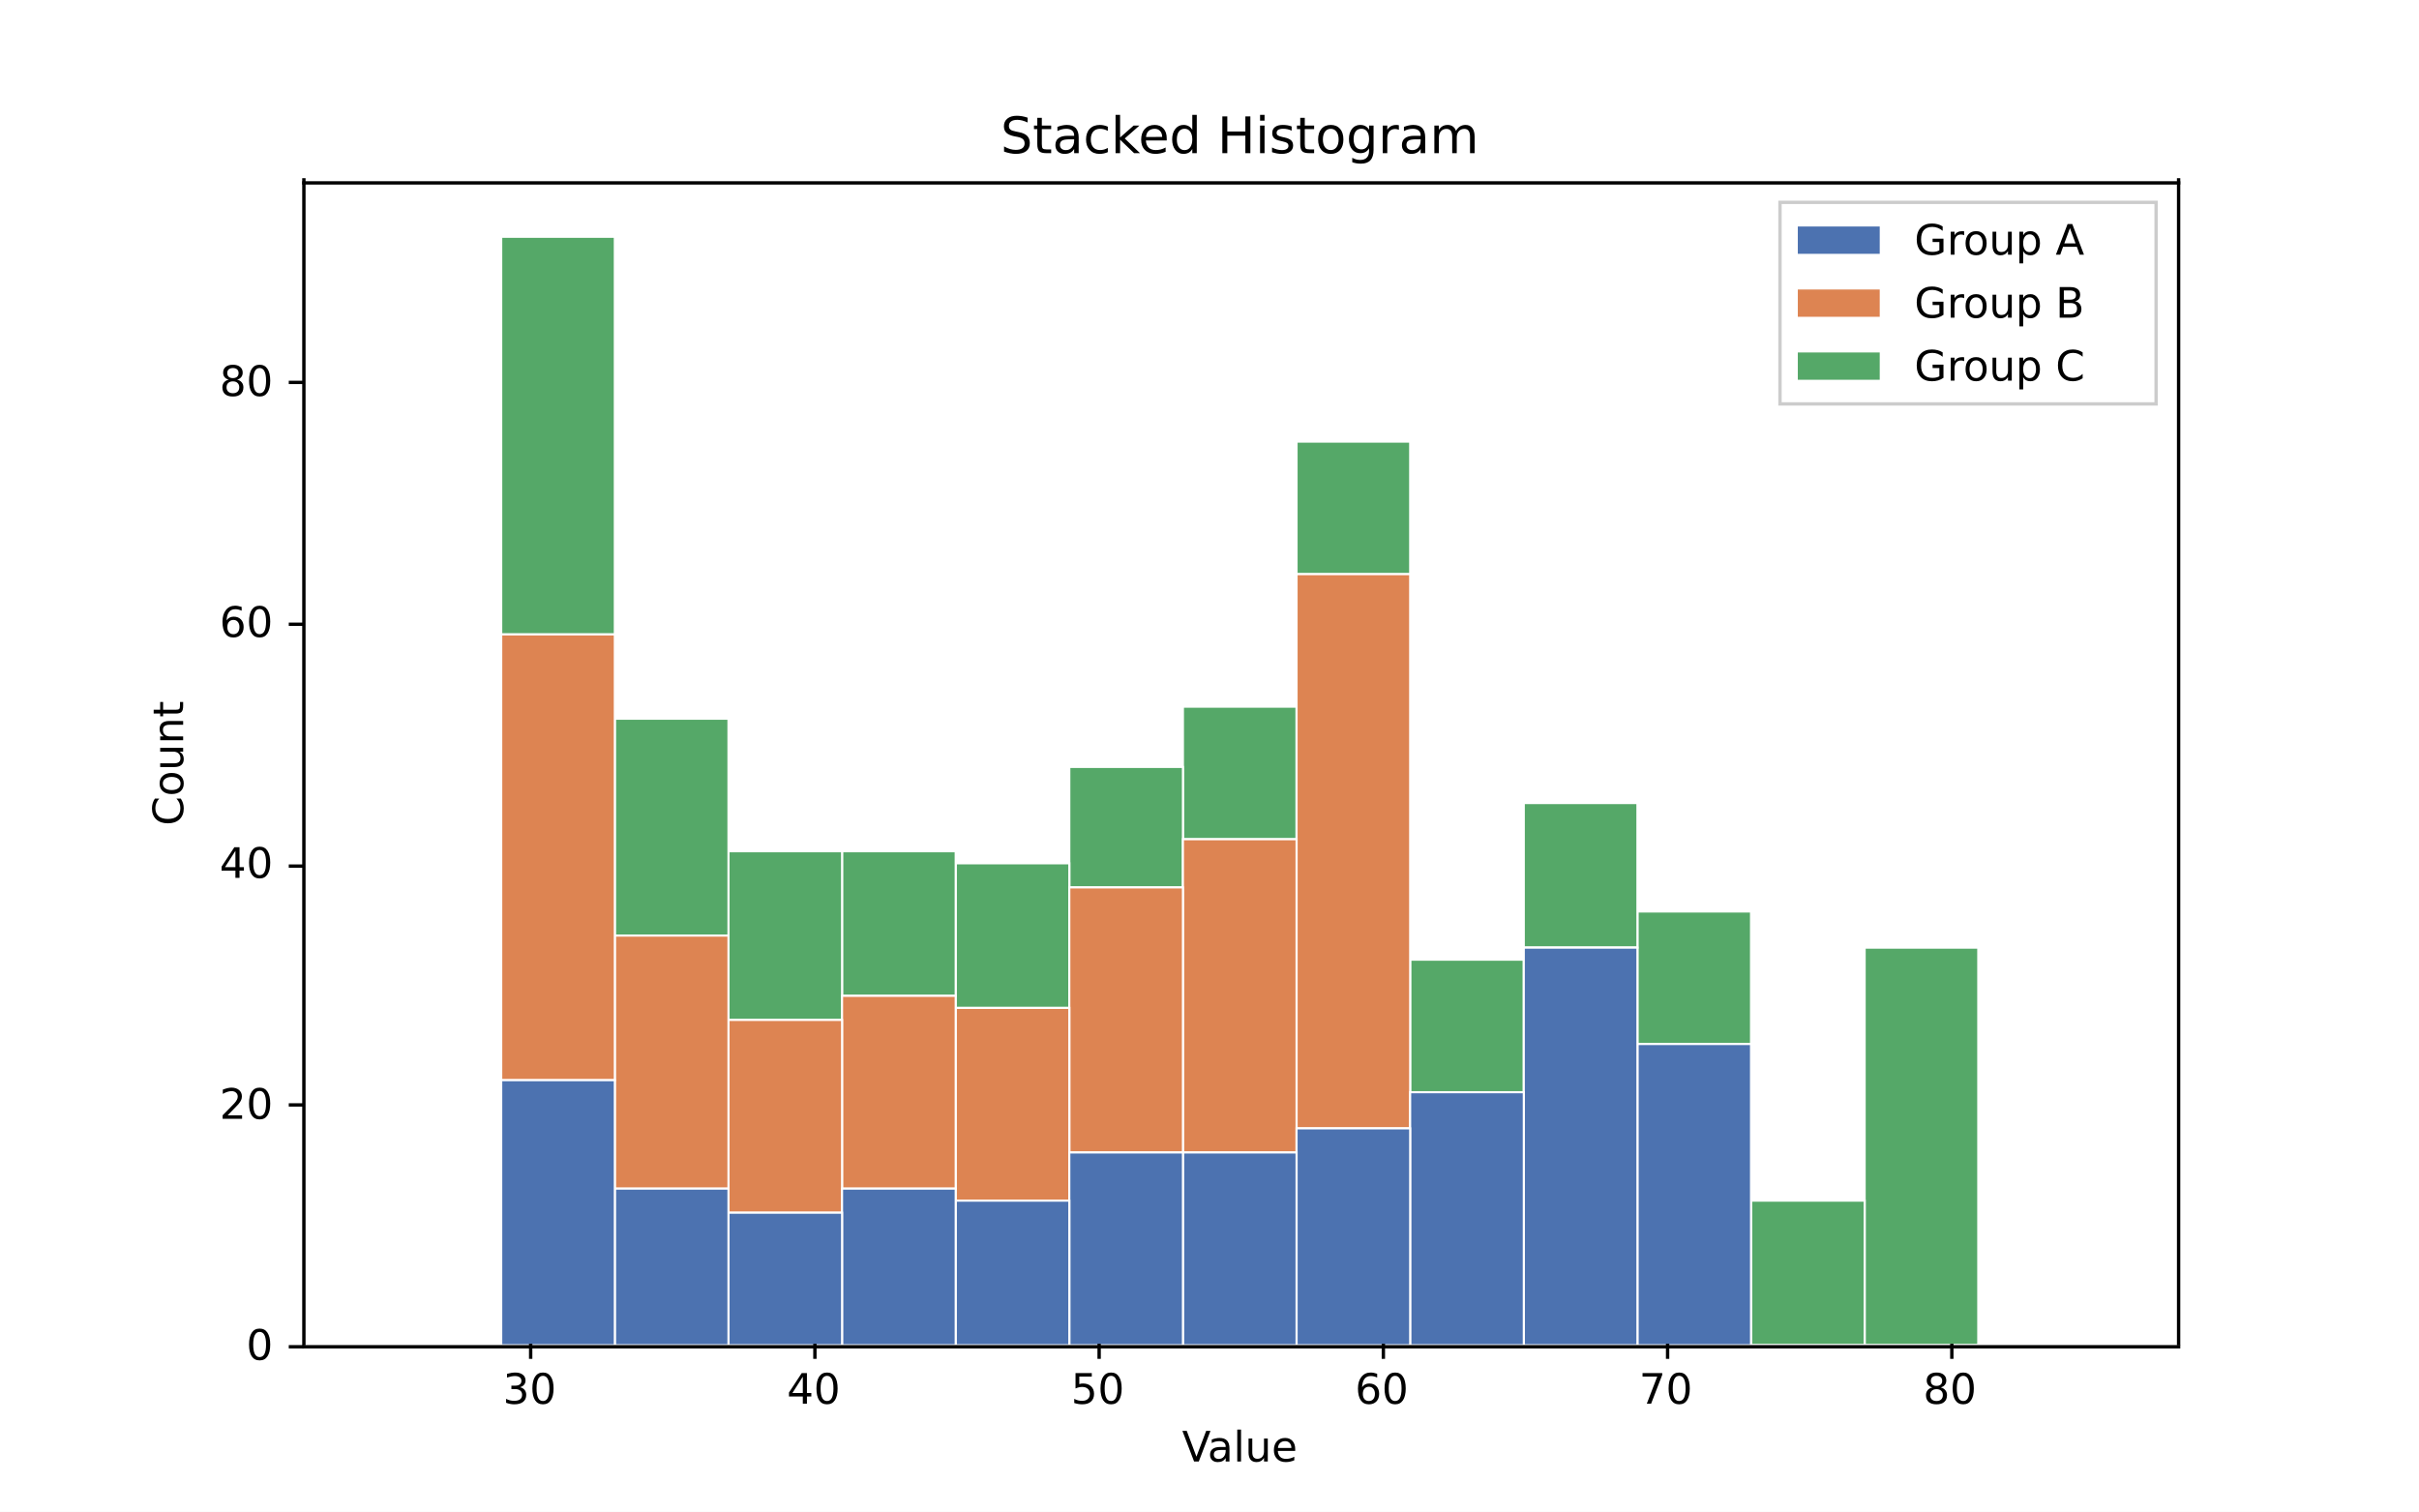
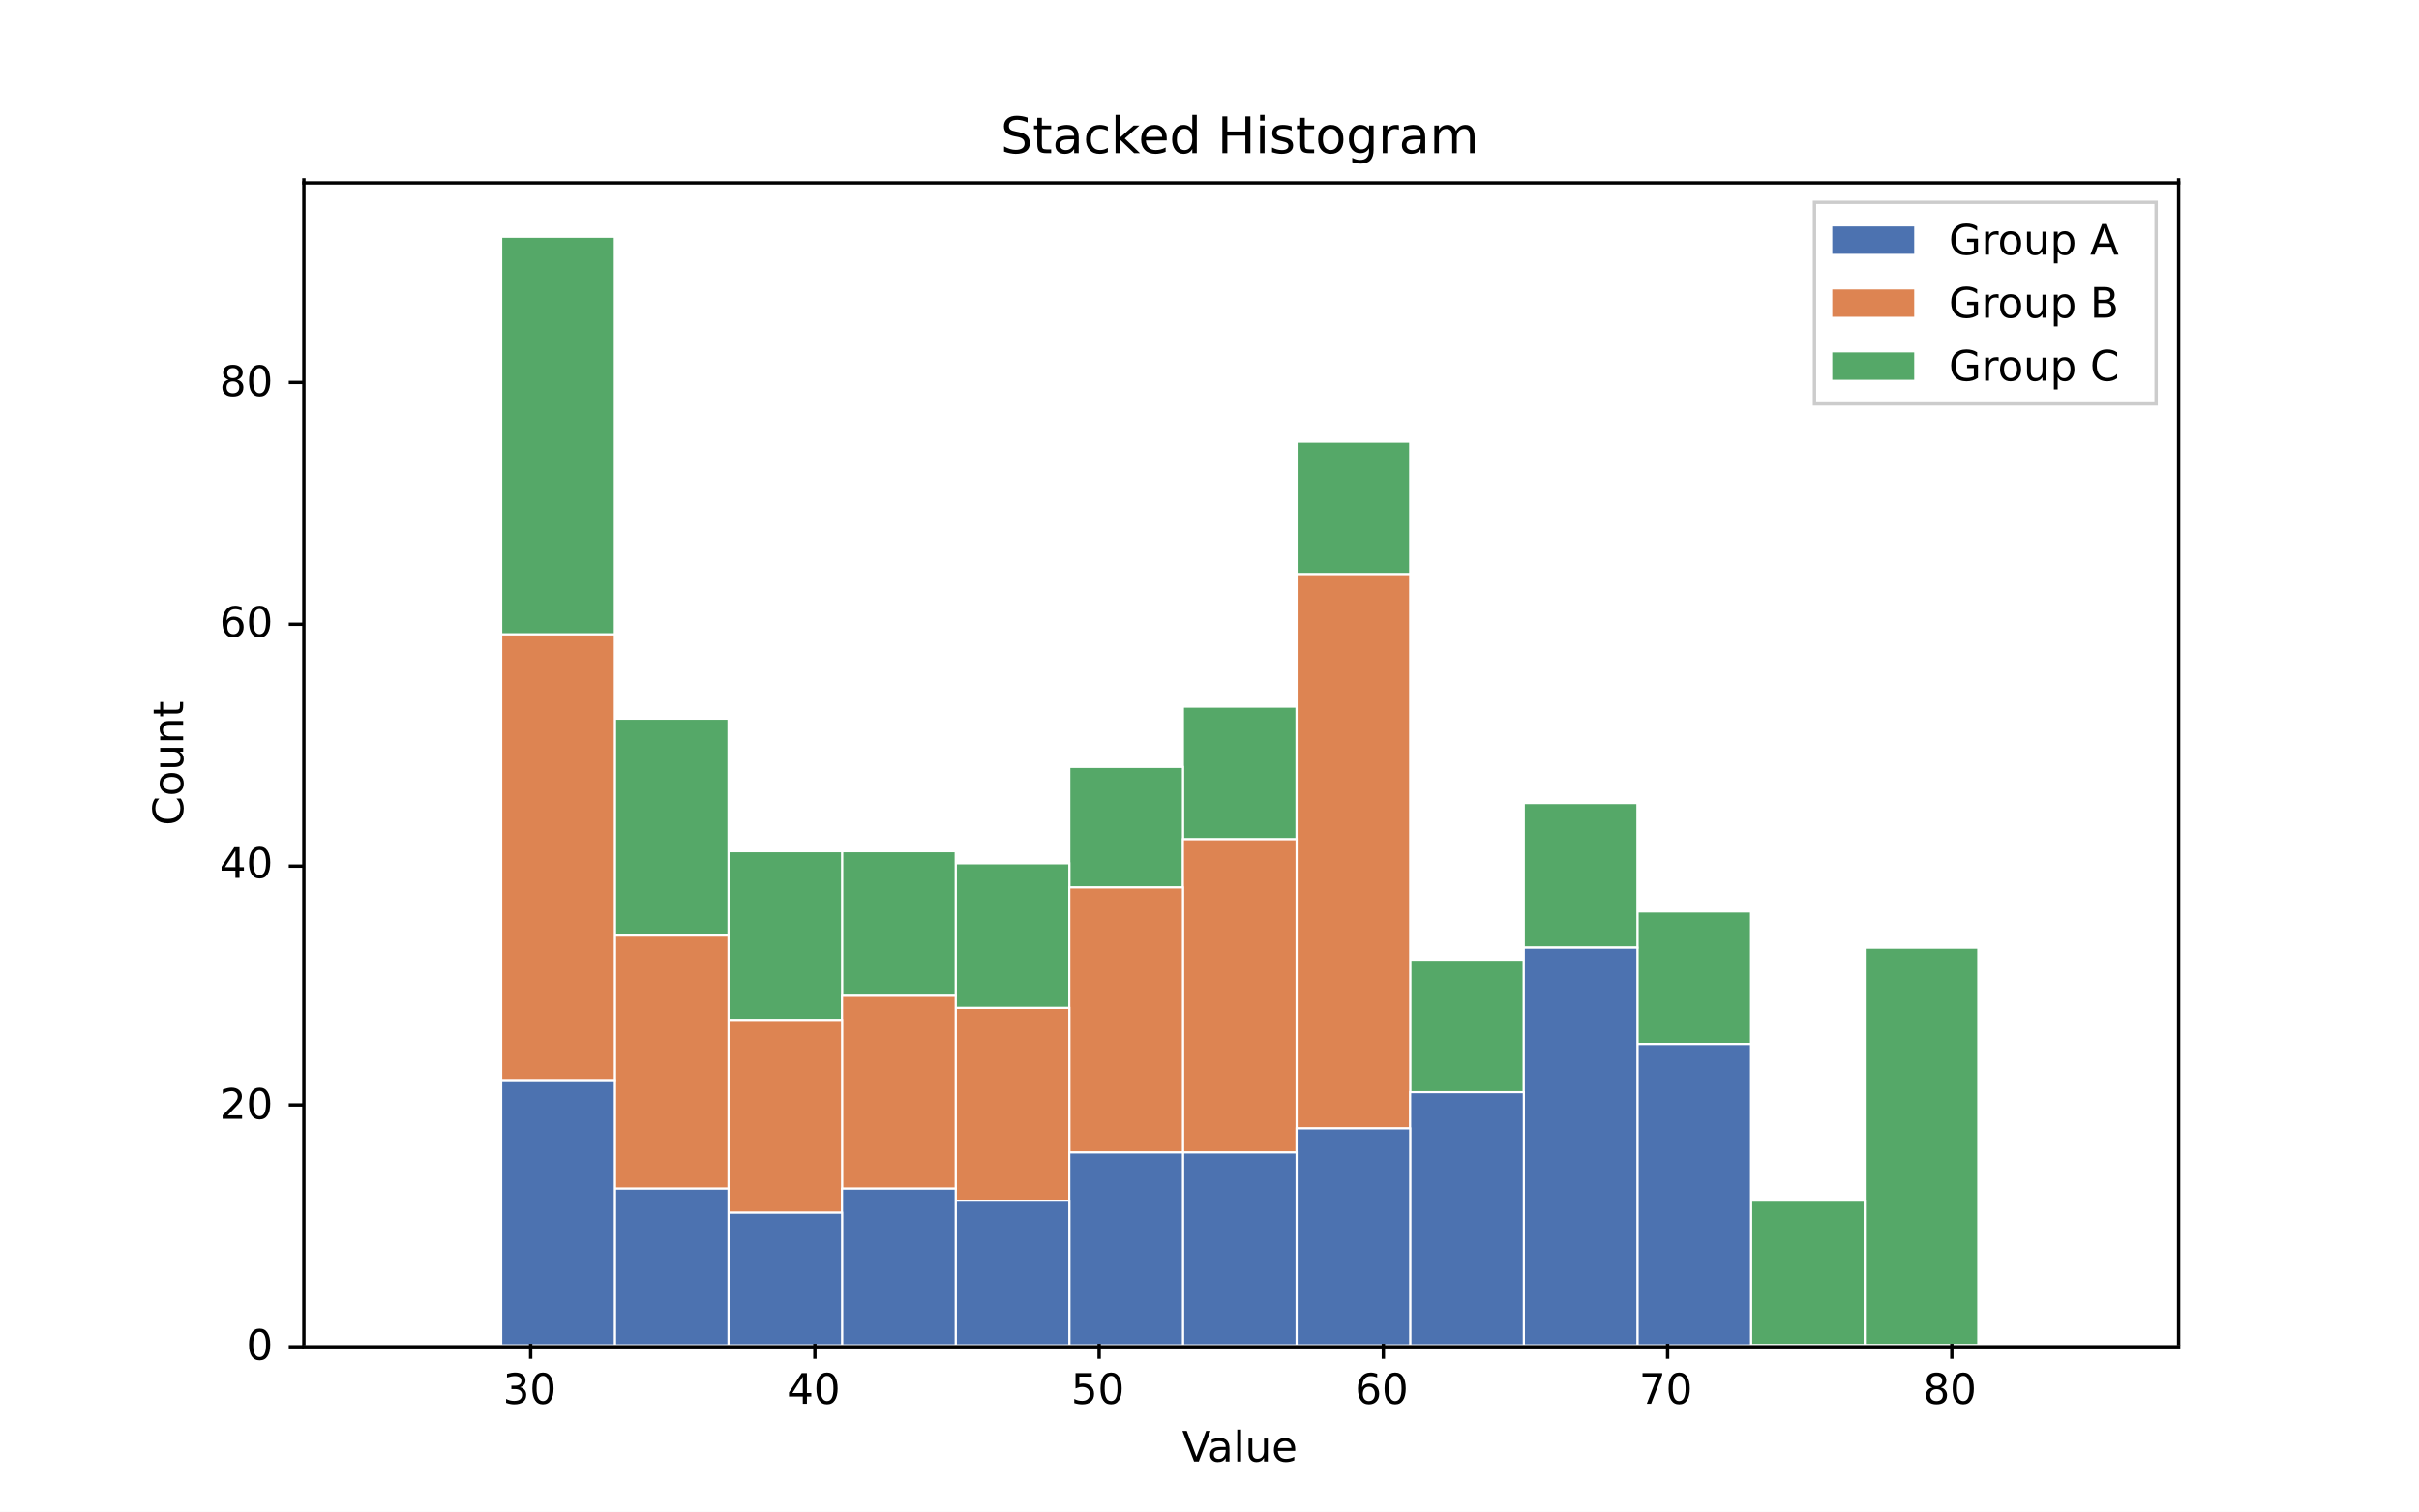
<svg xmlns="http://www.w3.org/2000/svg" width="800" height="500" viewBox="0 0 800 500">
  <defs>
</defs>
  <g transform="translate(0,500) scale(1,-1)">
    <rect width="800" height="500" fill="white" />
    <path d="M 0.00 0.00 L 800.00 0.00 L 800.00 500.00 L 0.00 500.00 L 0.00 0.00 Z " fill="#FFFFFF" fill-opacity="1.00" stroke="#000000" stroke-opacity="1.00" stroke-width="0.00" stroke-linecap="butt" stroke-linejoin="miter" />
    <path d="M 100.00 55.00 L 720.00 55.00 L 720.00 440.00 L 100.00 440.00 L 100.00 55.00 Z " fill="#FFFFFF" fill-opacity="1.00" stroke="none" stroke-opacity="0.00" stroke-width="0.00" stroke-linecap="butt" stroke-linejoin="miter" />
    <path d="M 654.24 55.00 L 691.82 55.00 L 691.82 55.00 L 654.24 55.00 L 654.24 55.00 Z " fill="#55A868" fill-opacity="1.00" stroke="#FFFFFF" stroke-opacity="1.00" stroke-width="0.69" stroke-linecap="butt" stroke-linejoin="miter" />
    <path d="M 616.67 55.00 L 654.24 55.00 L 654.24 186.52 L 616.67 186.52 L 616.67 55.00 Z " fill="#55A868" fill-opacity="1.00" stroke="#FFFFFF" stroke-opacity="1.00" stroke-width="0.69" stroke-linecap="butt" stroke-linejoin="miter" />
    <path d="M 579.09 55.00 L 616.67 55.00 L 616.67 102.83 L 579.09 102.83 L 579.09 55.00 Z " fill="#55A868" fill-opacity="1.00" stroke="#FFFFFF" stroke-opacity="1.00" stroke-width="0.69" stroke-linecap="butt" stroke-linejoin="miter" />
    <path d="M 541.52 154.64 L 579.09 154.64 L 579.09 198.48 L 541.52 198.48 L 541.52 154.64 Z " fill="#55A868" fill-opacity="1.00" stroke="#FFFFFF" stroke-opacity="1.00" stroke-width="0.69" stroke-linecap="butt" stroke-linejoin="miter" />
    <path d="M 503.94 186.52 L 541.52 186.52 L 541.52 234.35 L 503.94 234.35 L 503.94 186.52 Z " fill="#55A868" fill-opacity="1.00" stroke="#FFFFFF" stroke-opacity="1.00" stroke-width="0.69" stroke-linecap="butt" stroke-linejoin="miter" />
    <path d="M 466.36 138.70 L 503.94 138.70 L 503.94 182.54 L 466.36 182.54 L 466.36 138.70 Z " fill="#55A868" fill-opacity="1.00" stroke="#FFFFFF" stroke-opacity="1.00" stroke-width="0.69" stroke-linecap="butt" stroke-linejoin="miter" />
    <path d="M 428.79 310.07 L 466.36 310.07 L 466.36 353.91 L 428.79 353.91 L 428.79 310.07 Z " fill="#55A868" fill-opacity="1.00" stroke="#FFFFFF" stroke-opacity="1.00" stroke-width="0.69" stroke-linecap="butt" stroke-linejoin="miter" />
    <path d="M 391.21 222.39 L 428.79 222.39 L 428.79 266.23 L 391.21 266.23 L 391.21 222.39 Z " fill="#55A868" fill-opacity="1.00" stroke="#FFFFFF" stroke-opacity="1.00" stroke-width="0.69" stroke-linecap="butt" stroke-linejoin="miter" />
    <path d="M 353.64 206.45 L 391.21 206.45 L 391.21 246.30 L 353.64 246.30 L 353.64 206.45 Z " fill="#55A868" fill-opacity="1.00" stroke="#FFFFFF" stroke-opacity="1.00" stroke-width="0.69" stroke-linecap="butt" stroke-linejoin="miter" />
    <path d="M 316.06 166.59 L 353.64 166.59 L 353.64 214.42 L 316.06 214.42 L 316.06 166.59 Z " fill="#55A868" fill-opacity="1.00" stroke="#FFFFFF" stroke-opacity="1.00" stroke-width="0.69" stroke-linecap="butt" stroke-linejoin="miter" />
    <path d="M 278.48 170.58 L 316.06 170.58 L 316.06 218.41 L 278.48 218.41 L 278.48 170.58 Z " fill="#55A868" fill-opacity="1.00" stroke="#FFFFFF" stroke-opacity="1.00" stroke-width="0.69" stroke-linecap="butt" stroke-linejoin="miter" />
    <path d="M 240.91 162.61 L 278.48 162.61 L 278.48 218.41 L 240.91 218.41 L 240.91 162.61 Z " fill="#55A868" fill-opacity="1.00" stroke="#FFFFFF" stroke-opacity="1.00" stroke-width="0.69" stroke-linecap="butt" stroke-linejoin="miter" />
    <path d="M 203.33 190.51 L 240.91 190.51 L 240.91 262.25 L 203.33 262.25 L 203.33 190.51 Z " fill="#55A868" fill-opacity="1.00" stroke="#FFFFFF" stroke-opacity="1.00" stroke-width="0.69" stroke-linecap="butt" stroke-linejoin="miter" />
    <path d="M 165.76 290.14 L 203.33 290.14 L 203.33 421.67 L 165.76 421.67 L 165.76 290.14 Z " fill="#55A868" fill-opacity="1.00" stroke="#FFFFFF" stroke-opacity="1.00" stroke-width="0.69" stroke-linecap="butt" stroke-linejoin="miter" />
    <path d="M 128.18 55.00 L 165.76 55.00 L 165.76 55.00 L 128.18 55.00 L 128.18 55.00 Z " fill="#55A868" fill-opacity="1.00" stroke="#FFFFFF" stroke-opacity="1.00" stroke-width="0.69" stroke-linecap="butt" stroke-linejoin="miter" />
    <path d="M 654.24 55.00 L 691.82 55.00 L 691.82 55.00 L 654.24 55.00 L 654.24 55.00 Z " fill="#DD8452" fill-opacity="1.00" stroke="#FFFFFF" stroke-opacity="1.00" stroke-width="0.69" stroke-linecap="butt" stroke-linejoin="miter" />
    <path d="M 616.67 55.00 L 654.24 55.00 L 654.24 55.00 L 616.67 55.00 L 616.67 55.00 Z " fill="#DD8452" fill-opacity="1.00" stroke="#FFFFFF" stroke-opacity="1.00" stroke-width="0.69" stroke-linecap="butt" stroke-linejoin="miter" />
    <path d="M 579.09 55.00 L 616.67 55.00 L 616.67 55.00 L 579.09 55.00 L 579.09 55.00 Z " fill="#DD8452" fill-opacity="1.00" stroke="#FFFFFF" stroke-opacity="1.00" stroke-width="0.69" stroke-linecap="butt" stroke-linejoin="miter" />
    <path d="M 541.52 154.64 L 579.09 154.64 L 579.09 154.64 L 541.52 154.64 L 541.52 154.64 Z " fill="#DD8452" fill-opacity="1.00" stroke="#FFFFFF" stroke-opacity="1.00" stroke-width="0.69" stroke-linecap="butt" stroke-linejoin="miter" />
    <path d="M 503.94 186.52 L 541.52 186.52 L 541.52 186.52 L 503.94 186.52 L 503.94 186.52 Z " fill="#DD8452" fill-opacity="1.00" stroke="#FFFFFF" stroke-opacity="1.00" stroke-width="0.69" stroke-linecap="butt" stroke-linejoin="miter" />
    <path d="M 466.36 138.70 L 503.94 138.70 L 503.94 138.70 L 466.36 138.70 L 466.36 138.70 Z " fill="#DD8452" fill-opacity="1.00" stroke="#FFFFFF" stroke-opacity="1.00" stroke-width="0.69" stroke-linecap="butt" stroke-linejoin="miter" />
    <path d="M 428.79 126.74 L 466.36 126.74 L 466.36 310.07 L 428.79 310.07 L 428.79 126.74 Z " fill="#DD8452" fill-opacity="1.00" stroke="#FFFFFF" stroke-opacity="1.00" stroke-width="0.69" stroke-linecap="butt" stroke-linejoin="miter" />
    <path d="M 391.21 118.77 L 428.79 118.77 L 428.79 222.39 L 391.21 222.39 L 391.21 118.77 Z " fill="#DD8452" fill-opacity="1.00" stroke="#FFFFFF" stroke-opacity="1.00" stroke-width="0.69" stroke-linecap="butt" stroke-linejoin="miter" />
    <path d="M 353.64 118.77 L 391.21 118.77 L 391.21 206.45 L 353.64 206.45 L 353.64 118.77 Z " fill="#DD8452" fill-opacity="1.00" stroke="#FFFFFF" stroke-opacity="1.00" stroke-width="0.69" stroke-linecap="butt" stroke-linejoin="miter" />
    <path d="M 316.06 102.83 L 353.64 102.83 L 353.64 166.59 L 316.06 166.59 L 316.06 102.83 Z " fill="#DD8452" fill-opacity="1.00" stroke="#FFFFFF" stroke-opacity="1.00" stroke-width="0.69" stroke-linecap="butt" stroke-linejoin="miter" />
    <path d="M 278.48 106.81 L 316.06 106.81 L 316.06 170.58 L 278.48 170.58 L 278.48 106.81 Z " fill="#DD8452" fill-opacity="1.00" stroke="#FFFFFF" stroke-opacity="1.00" stroke-width="0.69" stroke-linecap="butt" stroke-linejoin="miter" />
    <path d="M 240.91 98.84 L 278.48 98.84 L 278.48 162.61 L 240.91 162.61 L 240.91 98.84 Z " fill="#DD8452" fill-opacity="1.00" stroke="#FFFFFF" stroke-opacity="1.00" stroke-width="0.69" stroke-linecap="butt" stroke-linejoin="miter" />
    <path d="M 203.33 106.81 L 240.91 106.81 L 240.91 190.51 L 203.33 190.51 L 203.33 106.81 Z " fill="#DD8452" fill-opacity="1.00" stroke="#FFFFFF" stroke-opacity="1.00" stroke-width="0.69" stroke-linecap="butt" stroke-linejoin="miter" />
    <path d="M 165.76 142.68 L 203.33 142.68 L 203.33 290.14 L 165.76 290.14 L 165.76 142.68 Z " fill="#DD8452" fill-opacity="1.00" stroke="#FFFFFF" stroke-opacity="1.00" stroke-width="0.69" stroke-linecap="butt" stroke-linejoin="miter" />
    <path d="M 128.18 55.00 L 165.76 55.00 L 165.76 55.00 L 128.18 55.00 L 128.18 55.00 Z " fill="#DD8452" fill-opacity="1.00" stroke="#FFFFFF" stroke-opacity="1.00" stroke-width="0.69" stroke-linecap="butt" stroke-linejoin="miter" />
    <path d="M 654.24 55.00 L 691.82 55.00 L 691.82 55.00 L 654.24 55.00 L 654.24 55.00 Z " fill="#4C72B0" fill-opacity="1.00" stroke="#FFFFFF" stroke-opacity="1.00" stroke-width="0.69" stroke-linecap="butt" stroke-linejoin="miter" />
    <path d="M 616.67 55.00 L 654.24 55.00 L 654.24 55.00 L 616.67 55.00 L 616.67 55.00 Z " fill="#4C72B0" fill-opacity="1.00" stroke="#FFFFFF" stroke-opacity="1.00" stroke-width="0.69" stroke-linecap="butt" stroke-linejoin="miter" />
    <path d="M 579.09 55.00 L 616.67 55.00 L 616.67 55.00 L 579.09 55.00 L 579.09 55.00 Z " fill="#4C72B0" fill-opacity="1.00" stroke="#FFFFFF" stroke-opacity="1.00" stroke-width="0.69" stroke-linecap="butt" stroke-linejoin="miter" />
    <path d="M 541.52 55.00 L 579.09 55.00 L 579.09 154.64 L 541.52 154.64 L 541.52 55.00 Z " fill="#4C72B0" fill-opacity="1.00" stroke="#FFFFFF" stroke-opacity="1.00" stroke-width="0.69" stroke-linecap="butt" stroke-linejoin="miter" />
    <path d="M 503.94 55.00 L 541.52 55.00 L 541.52 186.52 L 503.94 186.52 L 503.94 55.00 Z " fill="#4C72B0" fill-opacity="1.00" stroke="#FFFFFF" stroke-opacity="1.00" stroke-width="0.69" stroke-linecap="butt" stroke-linejoin="miter" />
    <path d="M 466.36 55.00 L 503.94 55.00 L 503.94 138.70 L 466.36 138.70 L 466.36 55.00 Z " fill="#4C72B0" fill-opacity="1.00" stroke="#FFFFFF" stroke-opacity="1.00" stroke-width="0.69" stroke-linecap="butt" stroke-linejoin="miter" />
    <path d="M 428.79 55.00 L 466.36 55.00 L 466.36 126.74 L 428.79 126.74 L 428.79 55.00 Z " fill="#4C72B0" fill-opacity="1.00" stroke="#FFFFFF" stroke-opacity="1.00" stroke-width="0.69" stroke-linecap="butt" stroke-linejoin="miter" />
    <path d="M 391.21 55.00 L 428.79 55.00 L 428.79 118.77 L 391.21 118.77 L 391.21 55.00 Z " fill="#4C72B0" fill-opacity="1.00" stroke="#FFFFFF" stroke-opacity="1.00" stroke-width="0.69" stroke-linecap="butt" stroke-linejoin="miter" />
    <path d="M 353.64 55.00 L 391.21 55.00 L 391.21 118.77 L 353.64 118.77 L 353.64 55.00 Z " fill="#4C72B0" fill-opacity="1.00" stroke="#FFFFFF" stroke-opacity="1.00" stroke-width="0.69" stroke-linecap="butt" stroke-linejoin="miter" />
    <path d="M 316.06 55.00 L 353.64 55.00 L 353.64 102.83 L 316.06 102.83 L 316.06 55.00 Z " fill="#4C72B0" fill-opacity="1.00" stroke="#FFFFFF" stroke-opacity="1.00" stroke-width="0.69" stroke-linecap="butt" stroke-linejoin="miter" />
    <path d="M 278.48 55.00 L 316.06 55.00 L 316.06 106.81 L 278.48 106.81 L 278.48 55.00 Z " fill="#4C72B0" fill-opacity="1.00" stroke="#FFFFFF" stroke-opacity="1.00" stroke-width="0.69" stroke-linecap="butt" stroke-linejoin="miter" />
    <path d="M 240.91 55.00 L 278.48 55.00 L 278.48 98.84 L 240.91 98.84 L 240.91 55.00 Z " fill="#4C72B0" fill-opacity="1.00" stroke="#FFFFFF" stroke-opacity="1.00" stroke-width="0.69" stroke-linecap="butt" stroke-linejoin="miter" />
    <path d="M 203.33 55.00 L 240.91 55.00 L 240.91 106.81 L 203.33 106.81 L 203.33 55.00 Z " fill="#4C72B0" fill-opacity="1.00" stroke="#FFFFFF" stroke-opacity="1.00" stroke-width="0.69" stroke-linecap="butt" stroke-linejoin="miter" />
    <path d="M 165.76 55.00 L 203.33 55.00 L 203.33 142.68 L 165.76 142.68 L 165.76 55.00 Z " fill="#4C72B0" fill-opacity="1.00" stroke="#FFFFFF" stroke-opacity="1.00" stroke-width="0.69" stroke-linecap="butt" stroke-linejoin="miter" />
    <path d="M 128.18 55.00 L 165.76 55.00 L 165.76 55.00 L 128.18 55.00 L 128.18 55.00 Z " fill="#4C72B0" fill-opacity="1.00" stroke="#FFFFFF" stroke-opacity="1.00" stroke-width="0.69" stroke-linecap="butt" stroke-linejoin="miter" />
    <text font-family="DejaVu Sans" font-size="16.67" fill="#000000" fill-opacity="1.00" text-anchor="middle" transform="translate(410.00,449.33) scale(1,-1)">Stacked Histogram</text>
    <path d="M 175.50 55.50 L 175.50 50.50 " fill="none" fill-opacity="0.00" stroke="#000000" stroke-opacity="1.00" stroke-width="1.11" stroke-linecap="butt" stroke-linejoin="miter" />
    <text font-family="DejaVu Sans" font-size="13.89" fill="#000000" fill-opacity="1.00" text-anchor="middle" dominant-baseline="text-before-edge" transform="translate(175.15,45.28) scale(1,-1)">30</text>
    <path d="M 269.50 55.50 L 269.50 50.50 " fill="none" fill-opacity="0.00" stroke="#000000" stroke-opacity="1.00" stroke-width="1.11" stroke-linecap="butt" stroke-linejoin="miter" />
    <text font-family="DejaVu Sans" font-size="13.89" fill="#000000" fill-opacity="1.00" text-anchor="middle" dominant-baseline="text-before-edge" transform="translate(269.09,45.28) scale(1,-1)">40</text>
    <path d="M 363.50 55.50 L 363.50 50.50 " fill="none" fill-opacity="0.00" stroke="#000000" stroke-opacity="1.00" stroke-width="1.11" stroke-linecap="butt" stroke-linejoin="miter" />
    <text font-family="DejaVu Sans" font-size="13.89" fill="#000000" fill-opacity="1.00" text-anchor="middle" dominant-baseline="text-before-edge" transform="translate(363.03,45.28) scale(1,-1)">50</text>
    <path d="M 457.50 55.50 L 457.50 50.50 " fill="none" fill-opacity="0.00" stroke="#000000" stroke-opacity="1.00" stroke-width="1.11" stroke-linecap="butt" stroke-linejoin="miter" />
    <text font-family="DejaVu Sans" font-size="13.89" fill="#000000" fill-opacity="1.00" text-anchor="middle" dominant-baseline="text-before-edge" transform="translate(456.97,45.28) scale(1,-1)">60</text>
    <path d="M 551.50 55.50 L 551.50 50.50 " fill="none" fill-opacity="0.00" stroke="#000000" stroke-opacity="1.00" stroke-width="1.11" stroke-linecap="butt" stroke-linejoin="miter" />
    <text font-family="DejaVu Sans" font-size="13.89" fill="#000000" fill-opacity="1.00" text-anchor="middle" dominant-baseline="text-before-edge" transform="translate(550.91,45.28) scale(1,-1)">70</text>
    <path d="M 645.50 55.50 L 645.50 50.50 " fill="none" fill-opacity="0.00" stroke="#000000" stroke-opacity="1.00" stroke-width="1.11" stroke-linecap="butt" stroke-linejoin="miter" />
    <text font-family="DejaVu Sans" font-size="13.89" fill="#000000" fill-opacity="1.00" text-anchor="middle" dominant-baseline="text-before-edge" transform="translate(644.85,45.28) scale(1,-1)">80</text>
    <text font-family="DejaVu Sans" font-size="13.89" fill="#000000" fill-opacity="1.00" text-anchor="middle" dominant-baseline="text-before-edge" transform="translate(410.00,26.17) scale(1,-1)">Value</text>
    <path d="M 100.50 54.50 L 95.50 54.50 " fill="none" fill-opacity="0.00" stroke="#000000" stroke-opacity="1.00" stroke-width="1.11" stroke-linecap="butt" stroke-linejoin="miter" />
    <text font-family="DejaVu Sans" font-size="13.89" fill="#000000" fill-opacity="1.00" text-anchor="end" dominant-baseline="central" transform="translate(90.28,55.00) scale(1,-1)">0</text>
    <path d="M 100.50 134.50 L 95.50 134.50 " fill="none" fill-opacity="0.00" stroke="#000000" stroke-opacity="1.00" stroke-width="1.11" stroke-linecap="butt" stroke-linejoin="miter" />
    <text font-family="DejaVu Sans" font-size="13.89" fill="#000000" fill-opacity="1.00" text-anchor="end" dominant-baseline="central" transform="translate(90.28,134.71) scale(1,-1)">20</text>
    <path d="M 100.50 213.50 L 95.50 213.50 " fill="none" fill-opacity="0.00" stroke="#000000" stroke-opacity="1.00" stroke-width="1.11" stroke-linecap="butt" stroke-linejoin="miter" />
    <text font-family="DejaVu Sans" font-size="13.89" fill="#000000" fill-opacity="1.00" text-anchor="end" dominant-baseline="central" transform="translate(90.28,214.42) scale(1,-1)">40</text>
    <path d="M 100.50 293.50 L 95.50 293.50 " fill="none" fill-opacity="0.00" stroke="#000000" stroke-opacity="1.00" stroke-width="1.11" stroke-linecap="butt" stroke-linejoin="miter" />
    <text font-family="DejaVu Sans" font-size="13.89" fill="#000000" fill-opacity="1.00" text-anchor="end" dominant-baseline="central" transform="translate(90.28,294.13) scale(1,-1)">60</text>
    <path d="M 100.50 373.50 L 95.50 373.50 " fill="none" fill-opacity="0.00" stroke="#000000" stroke-opacity="1.00" stroke-width="1.11" stroke-linecap="butt" stroke-linejoin="miter" />
    <text font-family="DejaVu Sans" font-size="13.89" fill="#000000" fill-opacity="1.00" text-anchor="end" dominant-baseline="central" transform="translate(90.28,373.84) scale(1,-1)">80</text>
    <text font-family="DejaVu Sans" font-size="13.89" fill="#000000" fill-opacity="1.00" text-anchor="middle" transform="translate(60.57,247.50) rotate(90.00) scale(1,-1)">Count</text>
    <path d="M 100.50 55.50 L 100.50 440.50 " fill="none" fill-opacity="0.00" stroke="#000000" stroke-opacity="1.00" stroke-width="1.11" stroke-linecap="square" stroke-linejoin="miter" />
    <path d="M 720.50 55.50 L 720.50 440.50 " fill="none" fill-opacity="0.00" stroke="#000000" stroke-opacity="1.00" stroke-width="1.11" stroke-linecap="square" stroke-linejoin="miter" />
    <path d="M 100.50 54.50 L 720.50 54.50 " fill="none" fill-opacity="0.00" stroke="#000000" stroke-opacity="1.00" stroke-width="1.11" stroke-linecap="square" stroke-linejoin="miter" />
    <path d="M 100.50 439.50 L 720.50 439.50 " fill="none" fill-opacity="0.00" stroke="#000000" stroke-opacity="1.00" stroke-width="1.11" stroke-linecap="square" stroke-linejoin="miter" />
-     <path d="M 588.67 366.39 L 713.06 366.39 L 713.06 433.06 L 588.67 433.06 L 588.67 366.39 Z " fill="#FFFFFF" fill-opacity="0.80" stroke="#CCCCCC" stroke-opacity="1.00" stroke-width="1.11" stroke-linecap="butt" stroke-linejoin="miter" />
-     <path d="M 594.22 415.69 L 622.00 415.69 L 622.00 425.42 L 594.22 425.42 L 594.22 415.69 Z " fill="#4C72B0" fill-opacity="1.00" stroke="#FFFFFF" stroke-opacity="1.00" stroke-width="0.69" stroke-linecap="butt" stroke-linejoin="miter" />
-     <text font-family="DejaVu Sans" font-size="13.89" fill="#000000" fill-opacity="1.00" text-anchor="start" dominant-baseline="central" transform="translate(633.11,420.56) scale(1,-1)">Group A</text>
-     <path d="M 594.22 394.86 L 622.00 394.86 L 622.00 404.58 L 594.22 404.58 L 594.22 394.86 Z " fill="#DD8452" fill-opacity="1.00" stroke="#FFFFFF" stroke-opacity="1.00" stroke-width="0.69" stroke-linecap="butt" stroke-linejoin="miter" />
-     <text font-family="DejaVu Sans" font-size="13.89" fill="#000000" fill-opacity="1.00" text-anchor="start" dominant-baseline="central" transform="translate(633.11,399.72) scale(1,-1)">Group B</text>
-     <path d="M 594.22 374.03 L 622.00 374.03 L 622.00 383.75 L 594.22 383.75 L 594.22 374.03 Z " fill="#55A868" fill-opacity="1.00" stroke="#FFFFFF" stroke-opacity="1.00" stroke-width="0.69" stroke-linecap="butt" stroke-linejoin="miter" />
-     <text font-family="DejaVu Sans" font-size="13.89" fill="#000000" fill-opacity="1.00" text-anchor="start" dominant-baseline="central" transform="translate(633.11,378.89) scale(1,-1)">Group C</text>
+     <path d="M 600.07 366.39 L 713.06 366.39 L 713.06 433.06 L 600.07 433.06 L 600.07 366.39 Z " fill="#FFFFFF" fill-opacity="0.80" stroke="#CCCCCC" stroke-opacity="1.00" stroke-width="1.11" stroke-linecap="butt" stroke-linejoin="miter" />
+     <path d="M 605.62 415.69 L 633.40 415.69 L 633.40 425.42 L 605.62 425.42 L 605.62 415.69 Z " fill="#4C72B0" fill-opacity="1.00" stroke="#FFFFFF" stroke-opacity="1.00" stroke-width="0.69" stroke-linecap="butt" stroke-linejoin="miter" />
+     <text font-family="DejaVu Sans" font-size="13.89" fill="#000000" fill-opacity="1.00" text-anchor="start" dominant-baseline="central" transform="translate(644.51,420.56) scale(1,-1)">Group A</text>
+     <path d="M 605.62 394.86 L 633.40 394.86 L 633.40 404.58 L 605.62 404.58 L 605.62 394.86 Z " fill="#DD8452" fill-opacity="1.00" stroke="#FFFFFF" stroke-opacity="1.00" stroke-width="0.69" stroke-linecap="butt" stroke-linejoin="miter" />
+     <text font-family="DejaVu Sans" font-size="13.89" fill="#000000" fill-opacity="1.00" text-anchor="start" dominant-baseline="central" transform="translate(644.51,399.72) scale(1,-1)">Group B</text>
+     <path d="M 605.62 374.03 L 633.40 374.03 L 633.40 383.75 L 605.62 383.75 L 605.62 374.03 Z " fill="#55A868" fill-opacity="1.00" stroke="#FFFFFF" stroke-opacity="1.00" stroke-width="0.69" stroke-linecap="butt" stroke-linejoin="miter" />
+     <text font-family="DejaVu Sans" font-size="13.89" fill="#000000" fill-opacity="1.00" text-anchor="start" dominant-baseline="central" transform="translate(644.51,378.89) scale(1,-1)">Group C</text>
  </g>
</svg>
